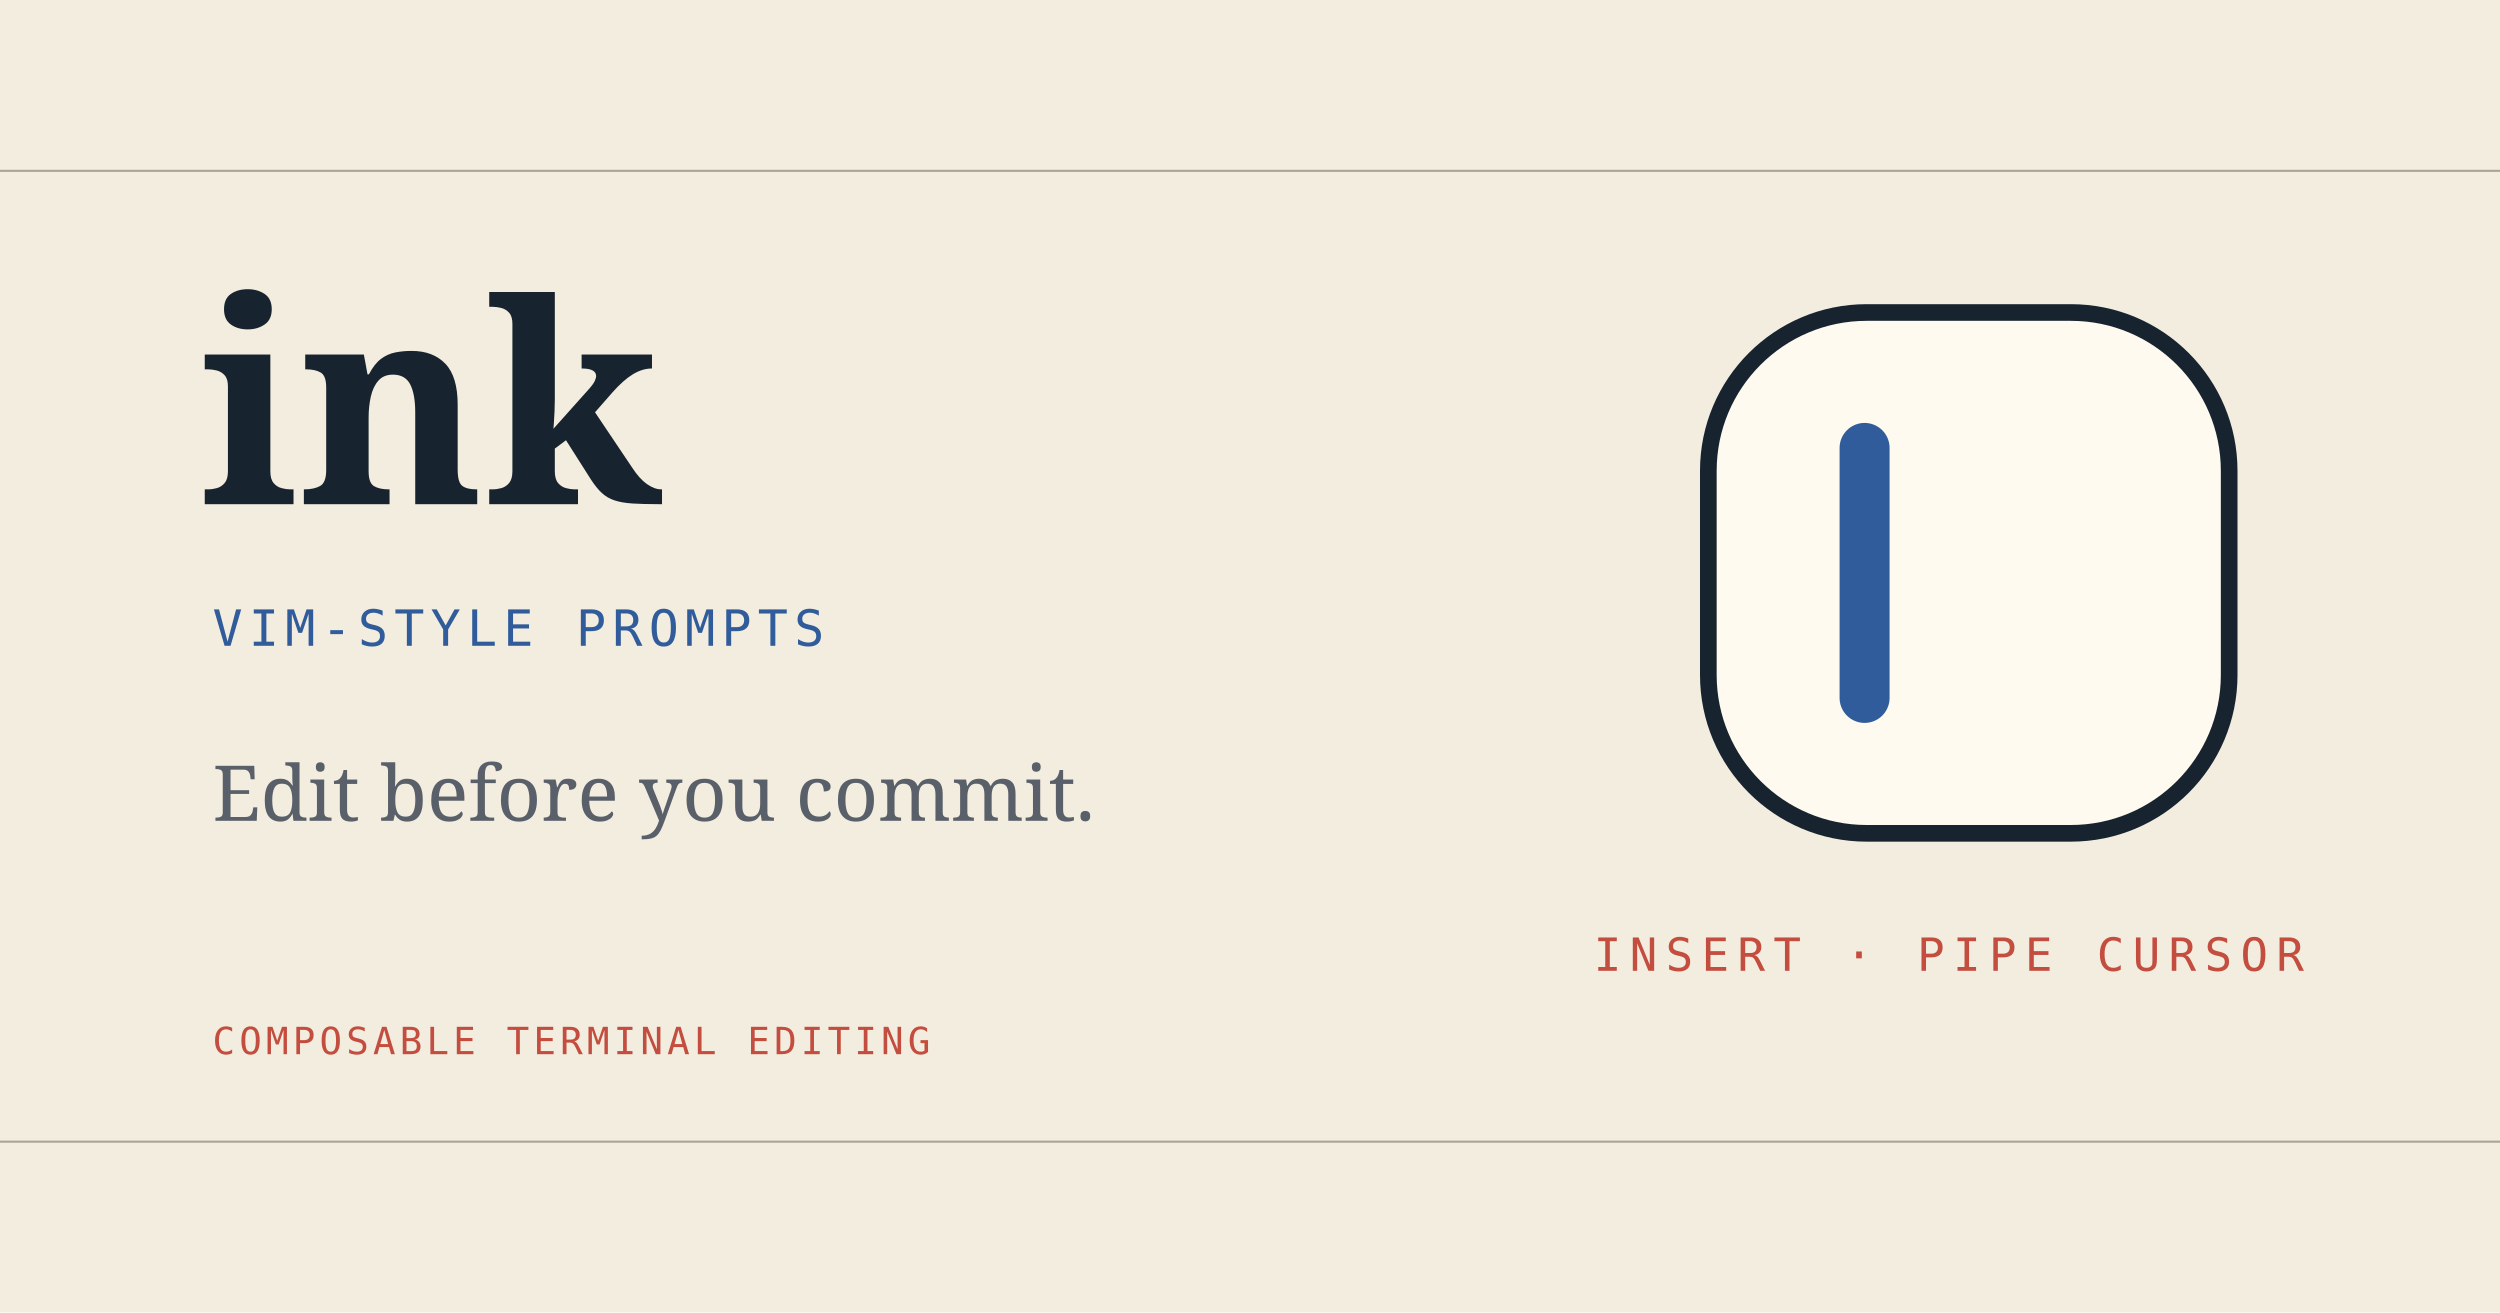
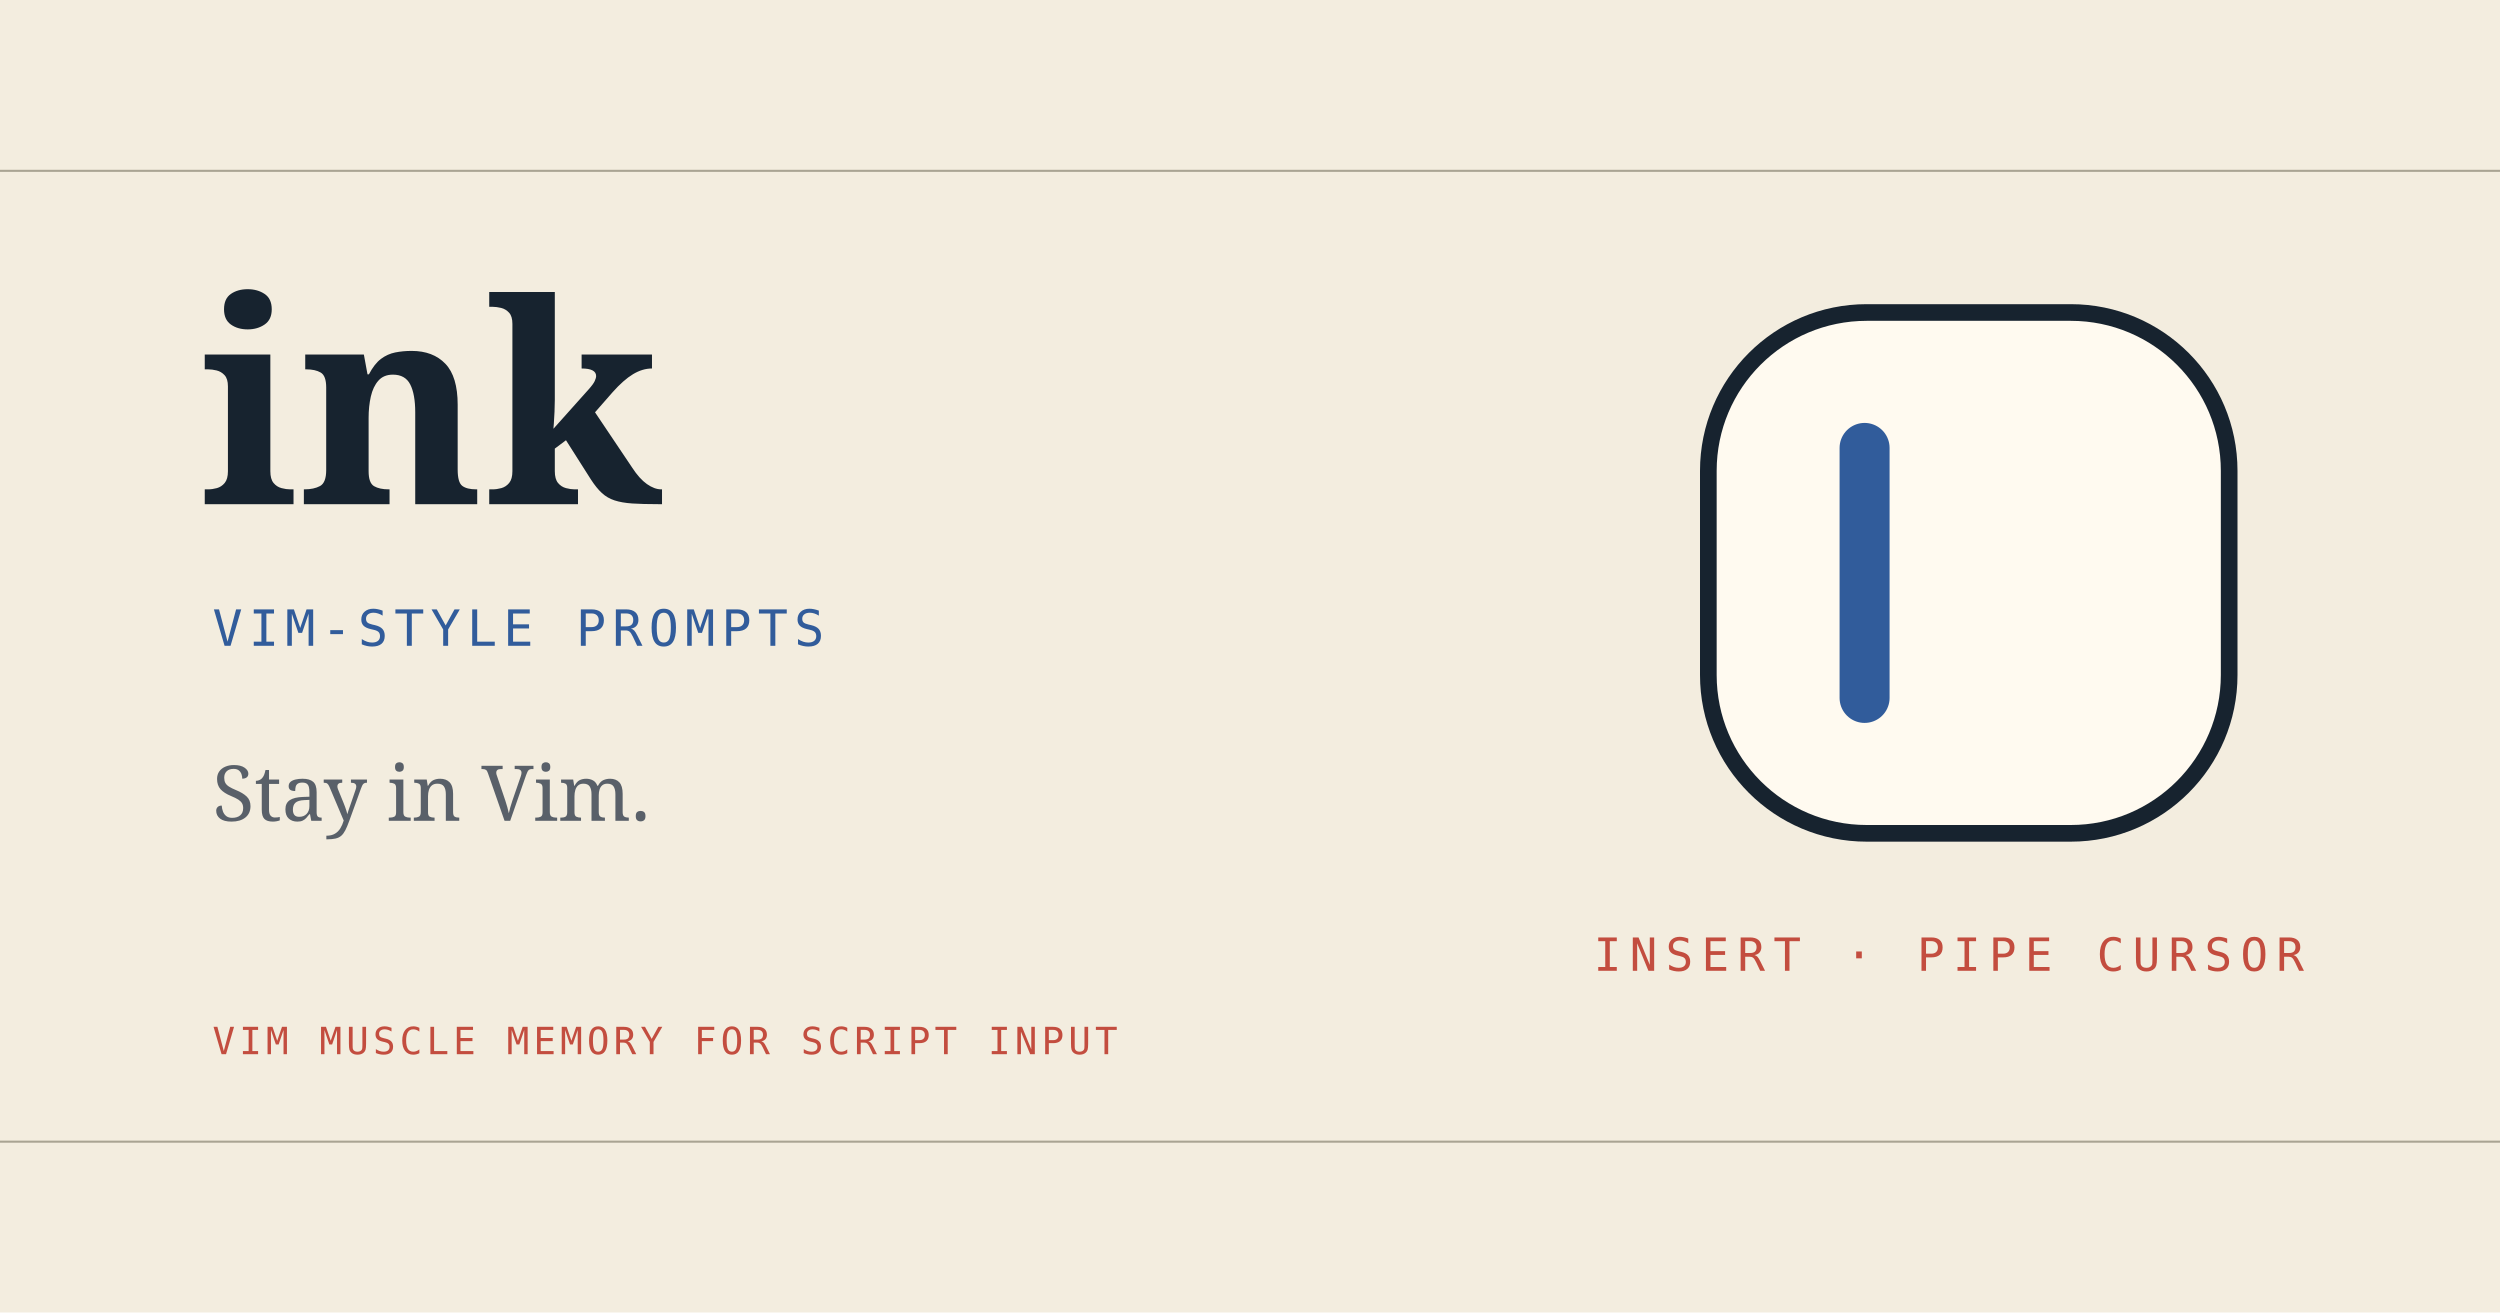
<svg xmlns="http://www.w3.org/2000/svg" width="1200" height="630" viewBox="0 0 1200 630">
  <rect width="1200" height="630" fill="#f3eddf" />
  <path d="M0 82h1200M0 548h1200" stroke="#a9a493" />
  <rect x="820" y="150" width="250" height="250" rx="76" fill="#fffaf0" stroke="#17232f" stroke-width="8" />
  <path d="M895 215v120" fill="none" stroke="#315c9b" stroke-width="24" stroke-linecap="round" />
  <text x="765" y="466" fill="#c34d3f" font-family="monospace" font-size="22" letter-spacing="4">INSERT · PIPE CURSOR</text>
  <text x="96" y="242" fill="#17232f" font-family="Georgia,serif" font-size="134" font-weight="600">ink</text>
  <text x="102" y="310" fill="#315c9b" font-family="monospace" font-size="24" letter-spacing="3">VIM-STYLE PROMPTS</text>
-   <text x="102" y="394" fill="#596069" font-family="Georgia,serif" font-size="37">Edit before you commit.</text>
-   <text x="102" y="506" fill="#c34d3f" font-family="monospace" font-size="18" letter-spacing="2">COMPOSABLE TERMINAL EDITING</text>
+   <text x="102" y="394" fill="#596069" font-family="Georgia,serif" font-size="37">Stay in Vim.</text>
+   <text x="102" y="506" fill="#c34d3f" font-family="monospace" font-size="18" letter-spacing="2">VIM MUSCLE MEMORY FOR SCRIPT INPUT</text>
</svg>
